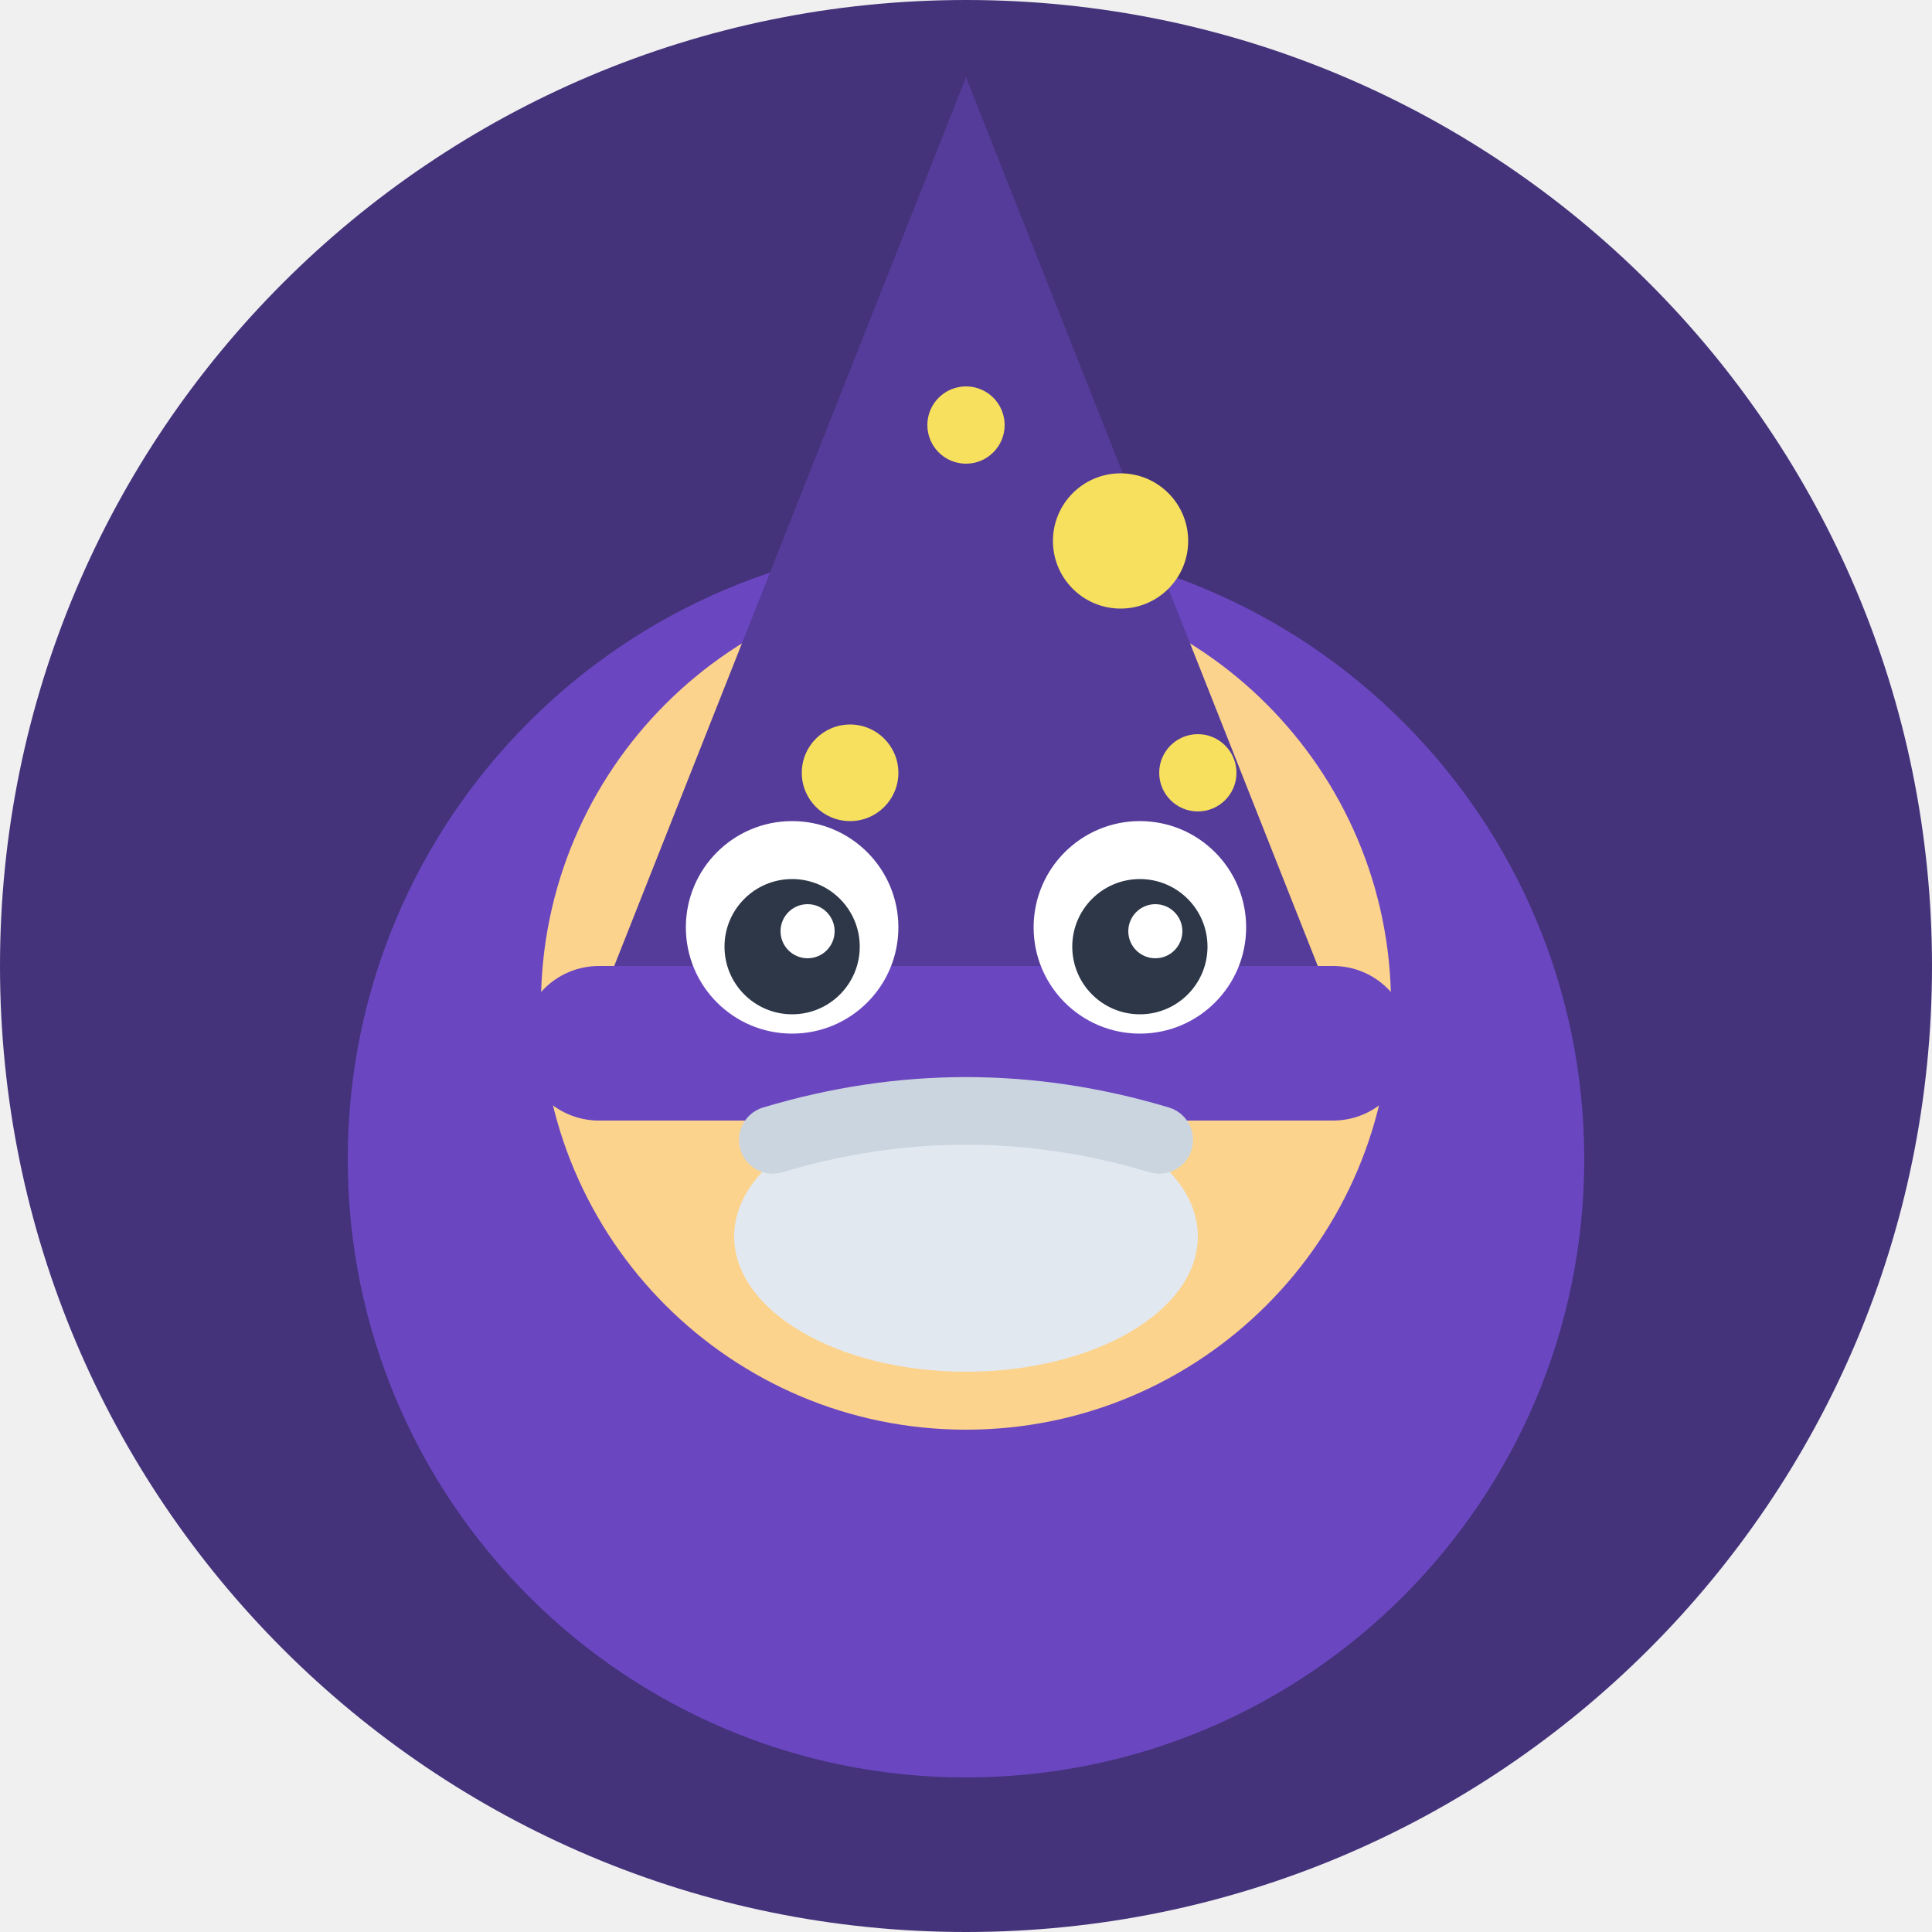
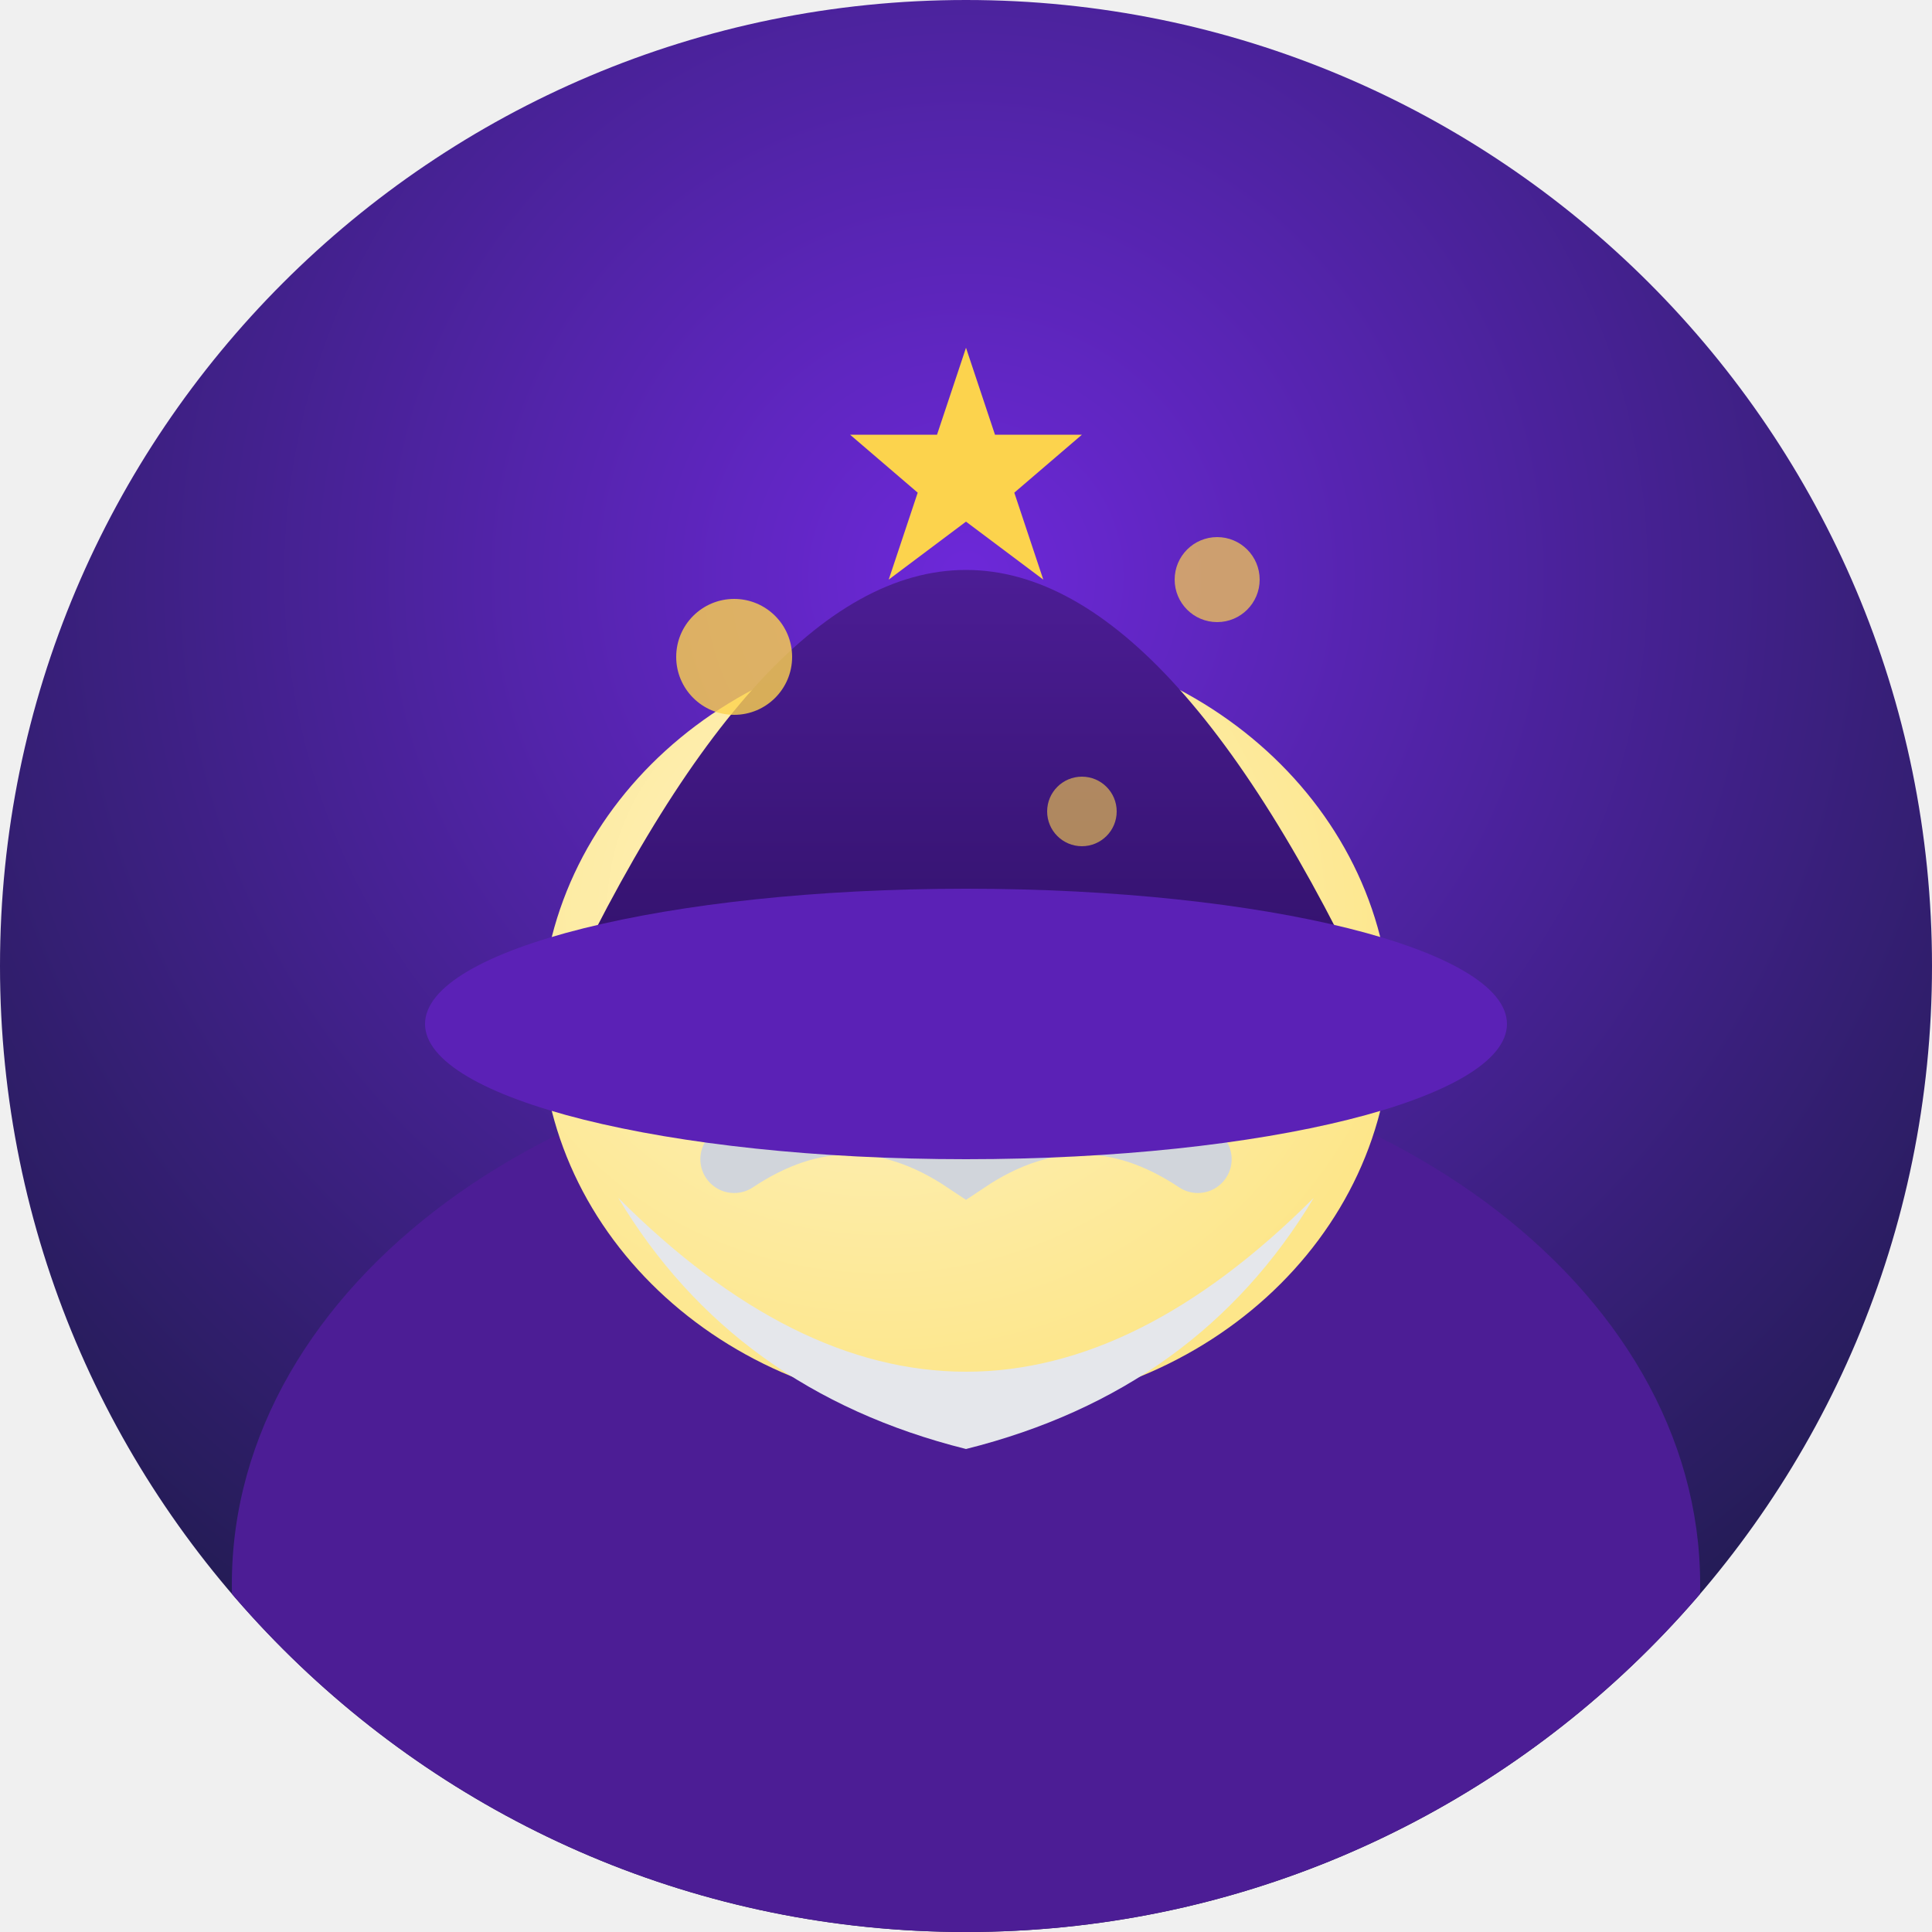
<svg xmlns="http://www.w3.org/2000/svg" viewBox="0 0 100 100">
-   <circle cx="50" cy="50" r="50" fill="#44337a" />
-   <circle cx="50" cy="60" r="32" fill="#6b46c1" />
-   <circle cx="50" cy="52" r="22" fill="#fbd38d" />
-   <polygon points="50,4 31,52 69,52" fill="#553c9a" />
-   <rect x="27" y="50" width="46" height="8" rx="4" fill="#6b46c1" />
-   <circle cx="58" cy="28" r="3.5" fill="#f6e05e" />
-   <circle cx="44" cy="40" r="2.5" fill="#f6e05e" />
-   <circle cx="62" cy="40" r="2" fill="#f6e05e" />
-   <circle cx="50" cy="22" r="2" fill="#f6e05e" />
-   <circle cx="41" cy="48" r="5.5" fill="#fff" />
-   <circle cx="59" cy="48" r="5.5" fill="#fff" />
-   <circle cx="41" cy="49" r="3.5" fill="#2d3748" />
-   <circle cx="59" cy="49" r="3.5" fill="#2d3748" />
-   <circle cx="41.8" cy="48.2" r="1.4" fill="#fff" />
-   <circle cx="59.8" cy="48.2" r="1.4" fill="#fff" />
-   <ellipse cx="50" cy="64" rx="12" ry="7" fill="#e2e8f0" />
-   <path d="M40 59 Q50 56 60 59" stroke="#cbd5e0" stroke-width="3.5" fill="none" stroke-linecap="round" />
+   <defs>
+     <clipPath id="c">
+       <circle cx="50" cy="50" r="50" />
+     </clipPath>
+     <radialGradient id="bg" cx="50%" cy="30%" r="70%">
+       <stop offset="0%" stop-color="#6D28D9" />
+       <stop offset="100%" stop-color="#1E1B4B" />
+     </radialGradient>
+     <radialGradient id="face" cx="40%" cy="35%" r="65%">
+       <stop offset="0%" stop-color="#FEF3C7" />
+       <stop offset="100%" stop-color="#FDE68A" />
+     </radialGradient>
+     <linearGradient id="hat" x1="50%" y1="0%" x2="50%" y2="100%">
+       <stop offset="0%" stop-color="#4C1D95" />
+       <stop offset="100%" stop-color="#2E1065" />
+     </linearGradient>
+   </defs>
+   <g clip-path="url(#c)">
+     <circle cx="50" cy="50" r="50" fill="url(#bg)" />
+     <ellipse cx="50" cy="82" rx="38" ry="28" fill="#4C1D95" />
+     <ellipse cx="50" cy="53" rx="22" ry="20" fill="url(#face)" />
+     <path d="M32,62 Q50,80 68,62 Q62,72 50,75 Q38,72 32,62Z" fill="#E5E7EB" />
+     <path d="M38 60 Q44 56 50 60 Q56 56 62 60" stroke="#D1D5DB" stroke-width="3.5" fill="none" stroke-linecap="round" />
+     <ellipse cx="40" cy="49" rx="6" ry="6.5" fill="#fff" />
+     <ellipse cx="60" cy="49" rx="6" ry="6.5" fill="#fff" />
+     <circle cx="40.5" cy="49.5" r="4" fill="#1E3A8A" />
+     <circle cx="60.5" cy="49.5" r="4" fill="#1E3A8A" />
+     <circle cx="41.4" cy="48.4" r="1.5" fill="#fff" />
+     <circle cx="61.4" cy="48.4" r="1.5" fill="#fff" />
+     <path d="M28,54 Q50,5 72,54Z" fill="url(#hat)" />
+     <ellipse cx="50" cy="53" rx="28" ry="7" fill="#5B21B6" />
+     <path d="M50,18 L51.5,22.5 L56,22.5 L52.5,25.5 L54,30 L50,27 L46,30 L47.5,25.5 L44,22.5 L48.5,22.5Z" fill="#FCD34D" />
+     <circle cx="38" cy="34" r="3" fill="#FCD34D" opacity="0.8" />
+     <circle cx="63" cy="30" r="2.2" fill="#FCD34D" opacity="0.7" />
+     <circle cx="56" cy="42" r="1.8" fill="#FCD34D" opacity="0.6" />
+   </g>
</svg>
